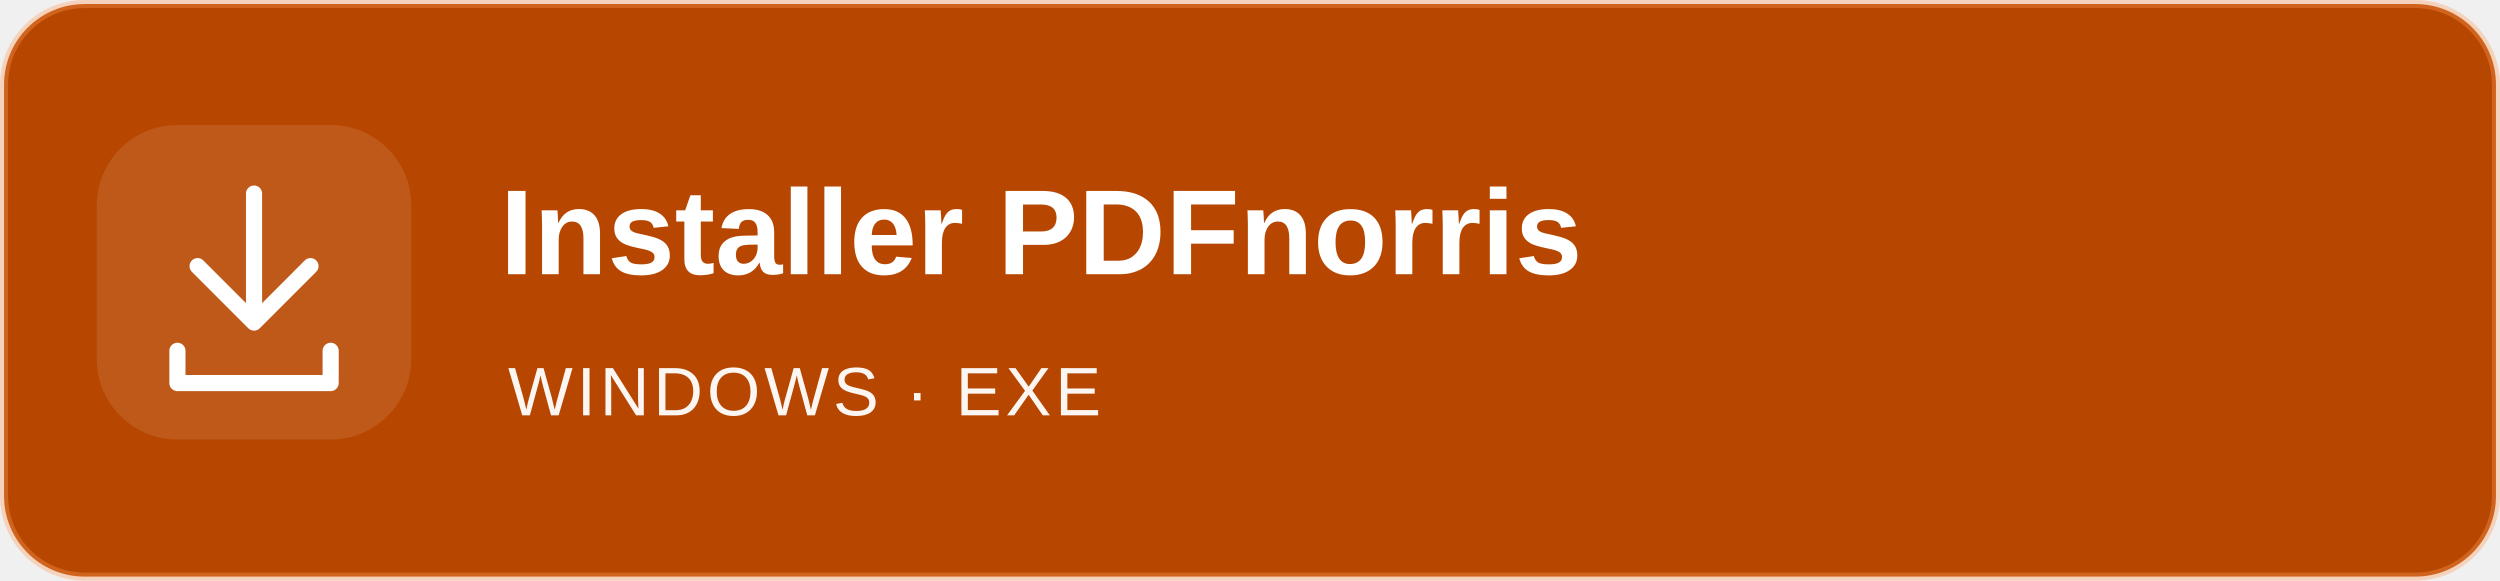
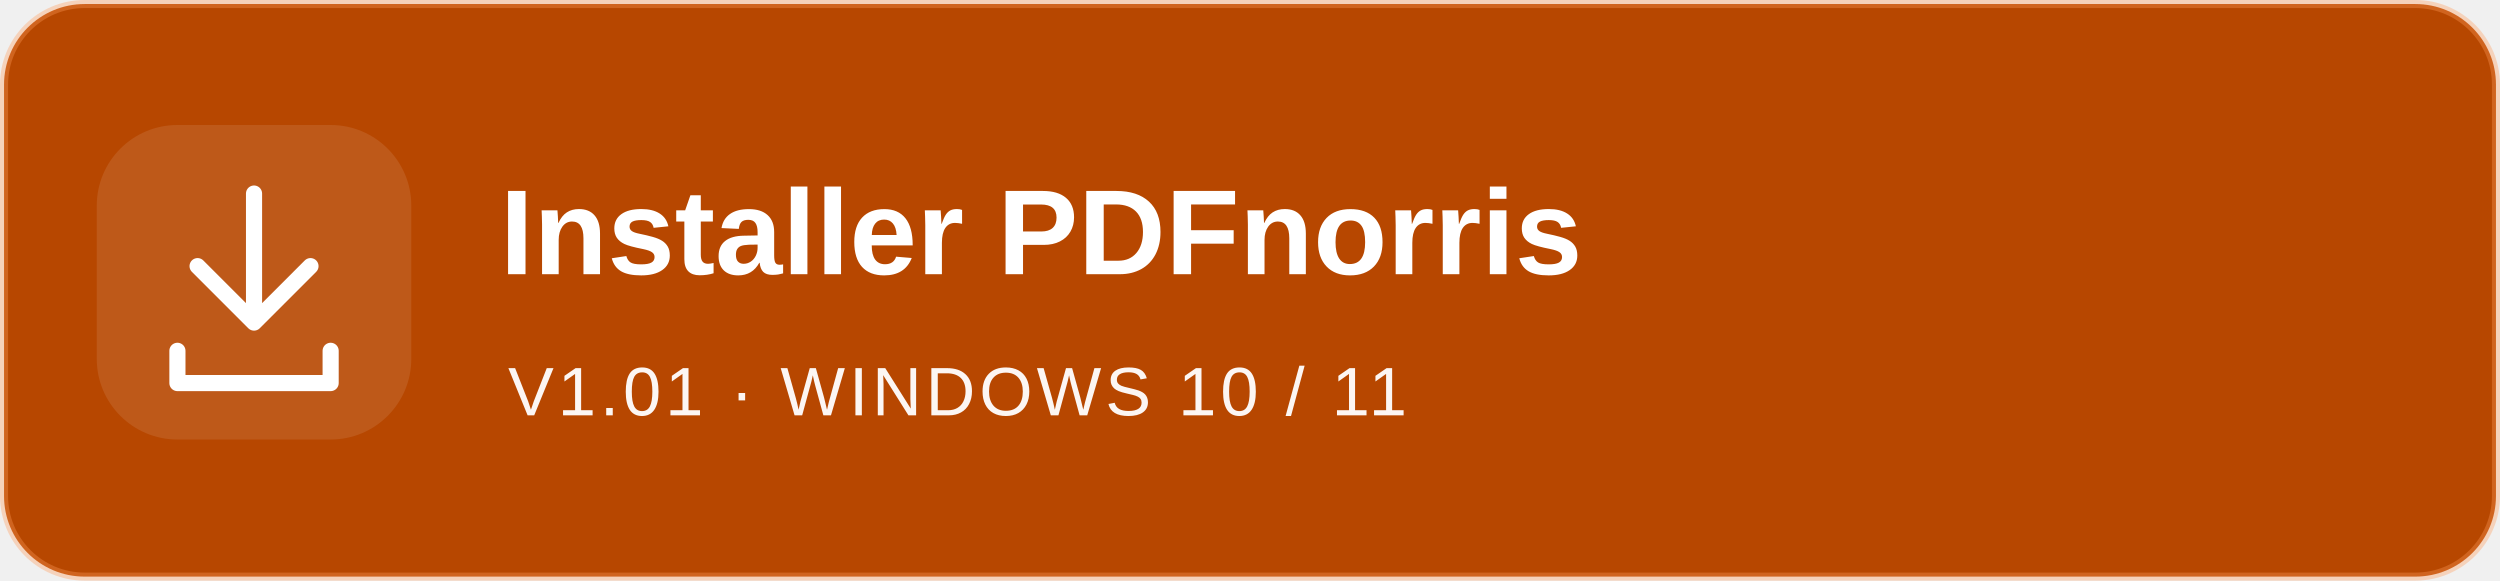
<svg xmlns="http://www.w3.org/2000/svg" width="620" height="144" viewBox="0 0 620 144">
  <rect x="1" y="1" width="618" height="142" rx="20" fill="#b74700" stroke="#ff9c5a" stroke-opacity=".35" stroke-width="2" />
  <rect x="24" y="31" width="78" height="78" rx="20" fill="#ffffff" fill-opacity=".1" />
  <path d="M63 48V80M49 66L63 80L77 66M44 87V95H82V87" fill="none" stroke="#ffffff" stroke-width="4" stroke-linecap="round" stroke-linejoin="round" />
  <g font-family="Segoe UI,Arial,sans-serif" fill="#ffffff">
    <text x="124" y="68" font-size="30" font-weight="700">Installer PDFnorris</text>
-     <text x="126" y="103" font-size="17" letter-spacing="1" opacity=".95">WINDOWS · EXE</text>
+     <text x="126" y="103" font-size="17" letter-spacing="1" opacity=".95">V1.01 · WINDOWS 10 / 11</text>
  </g>
</svg>
